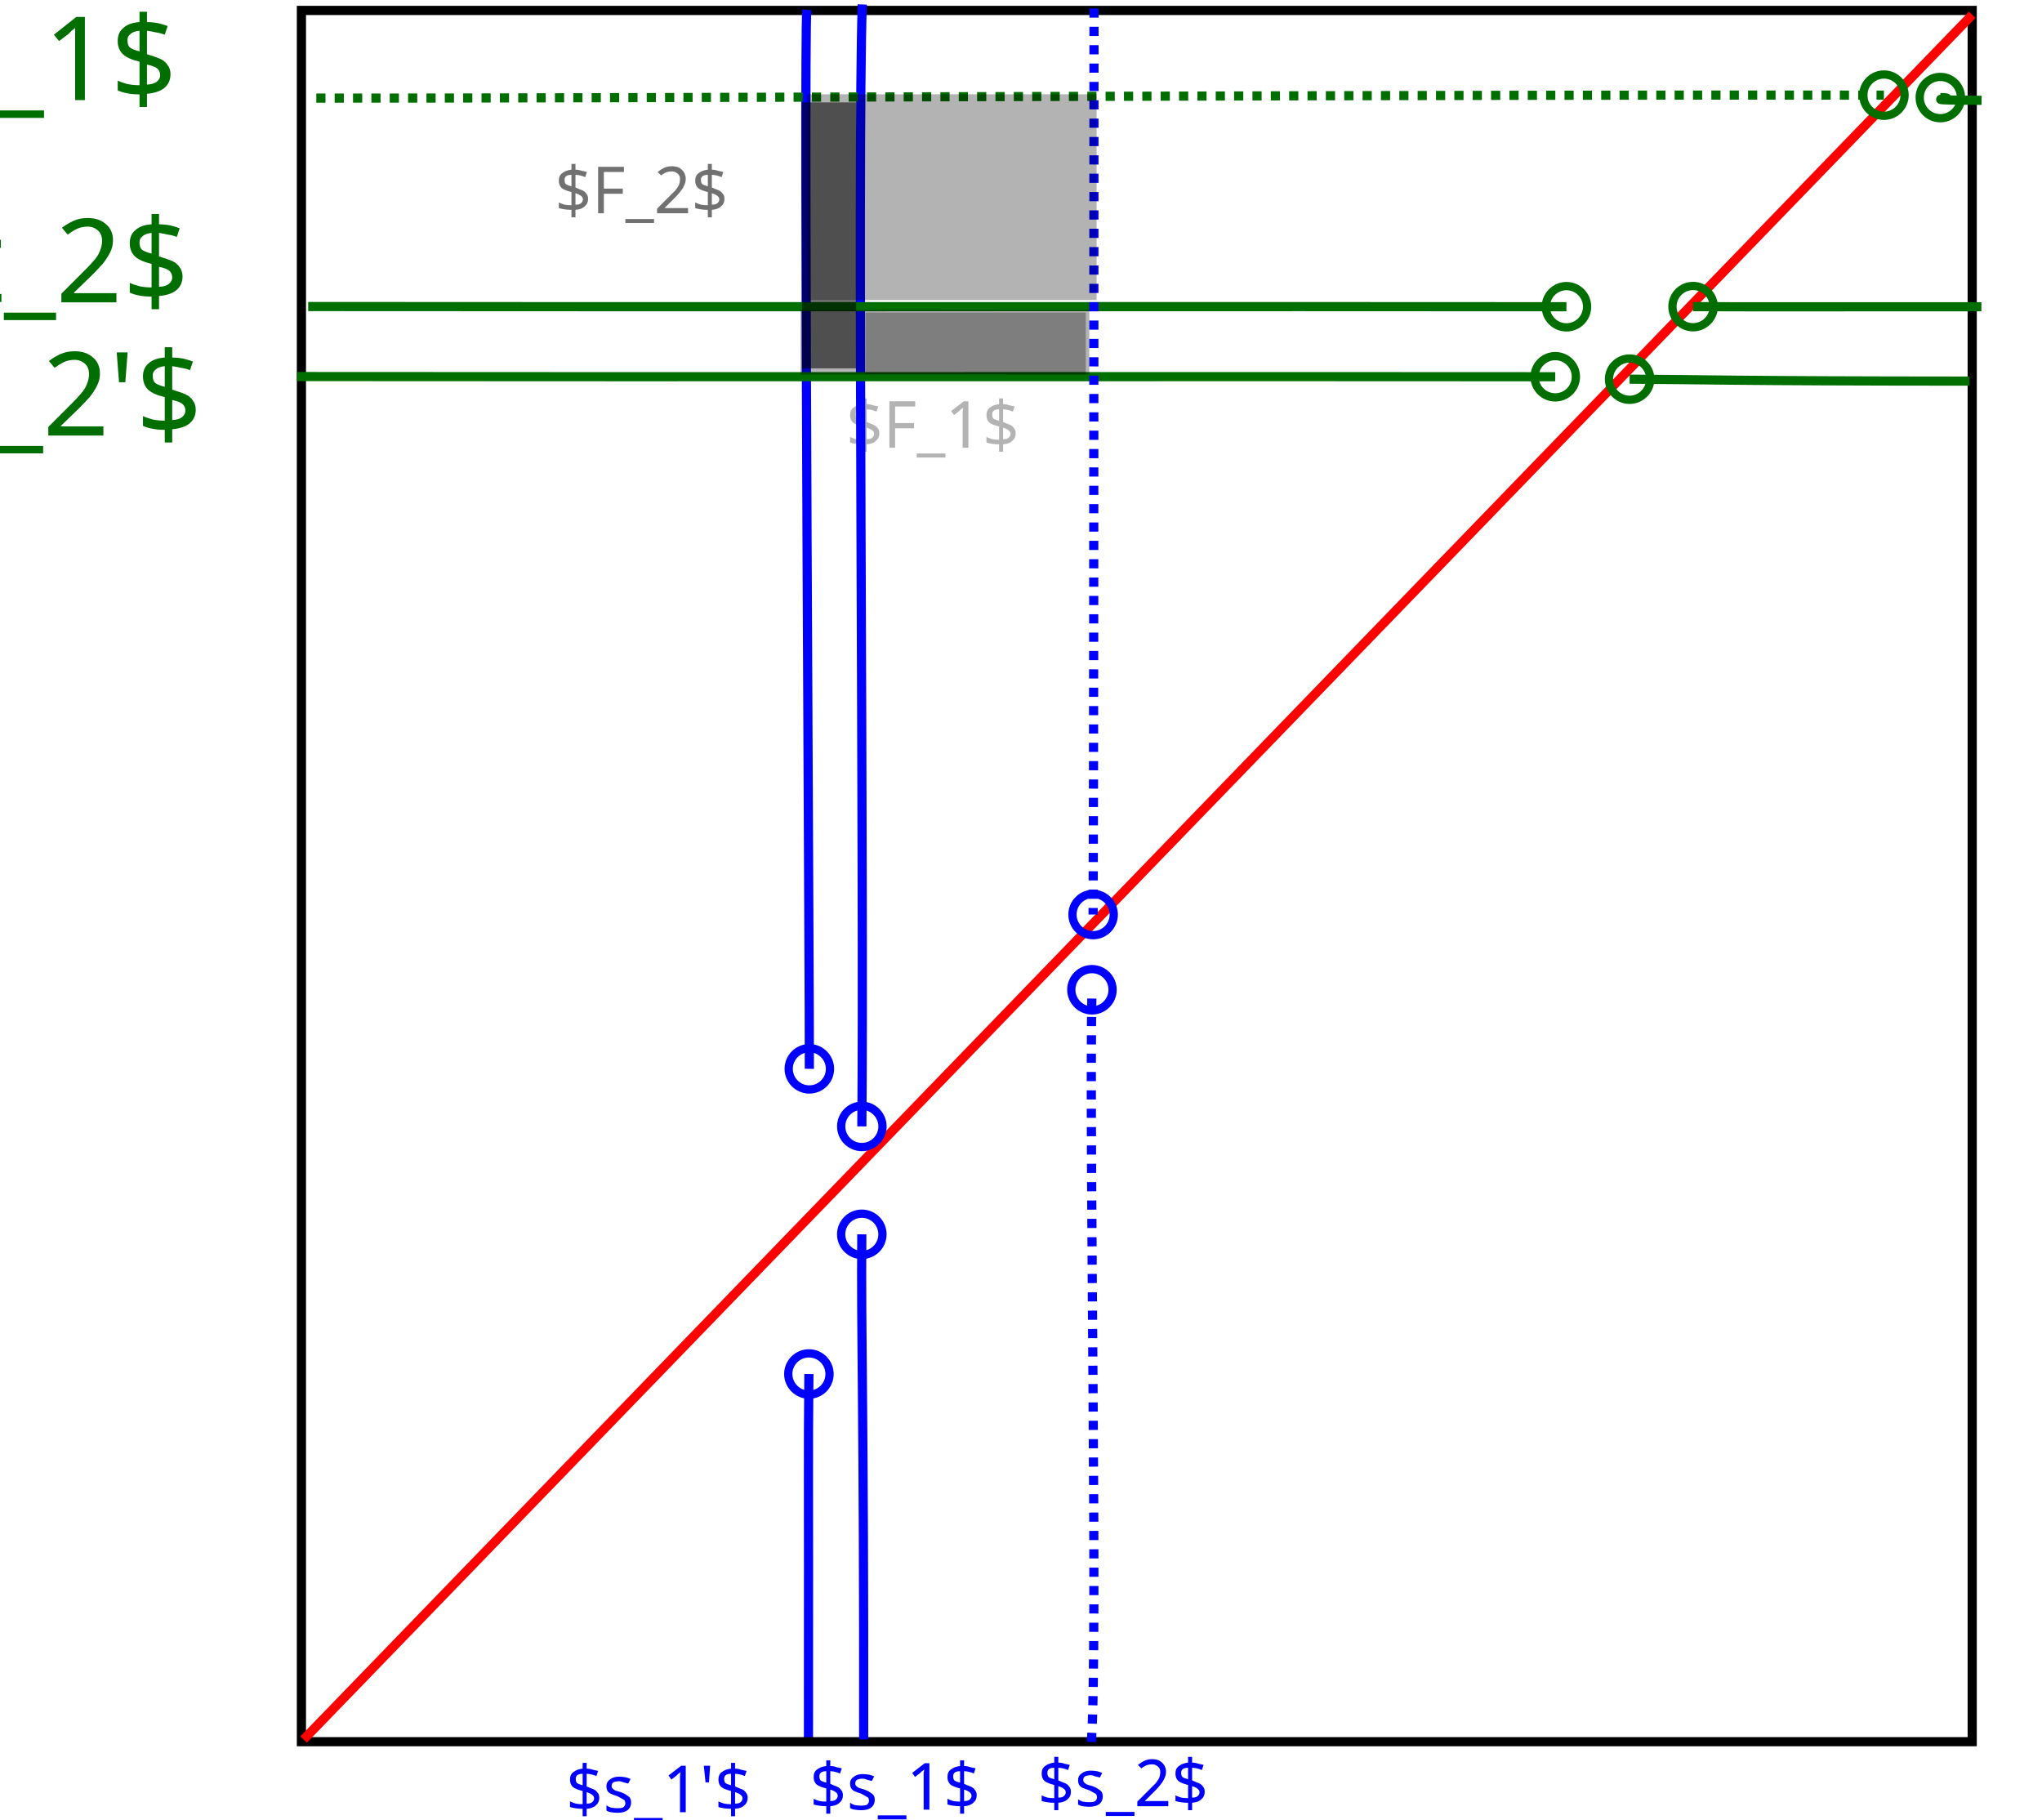
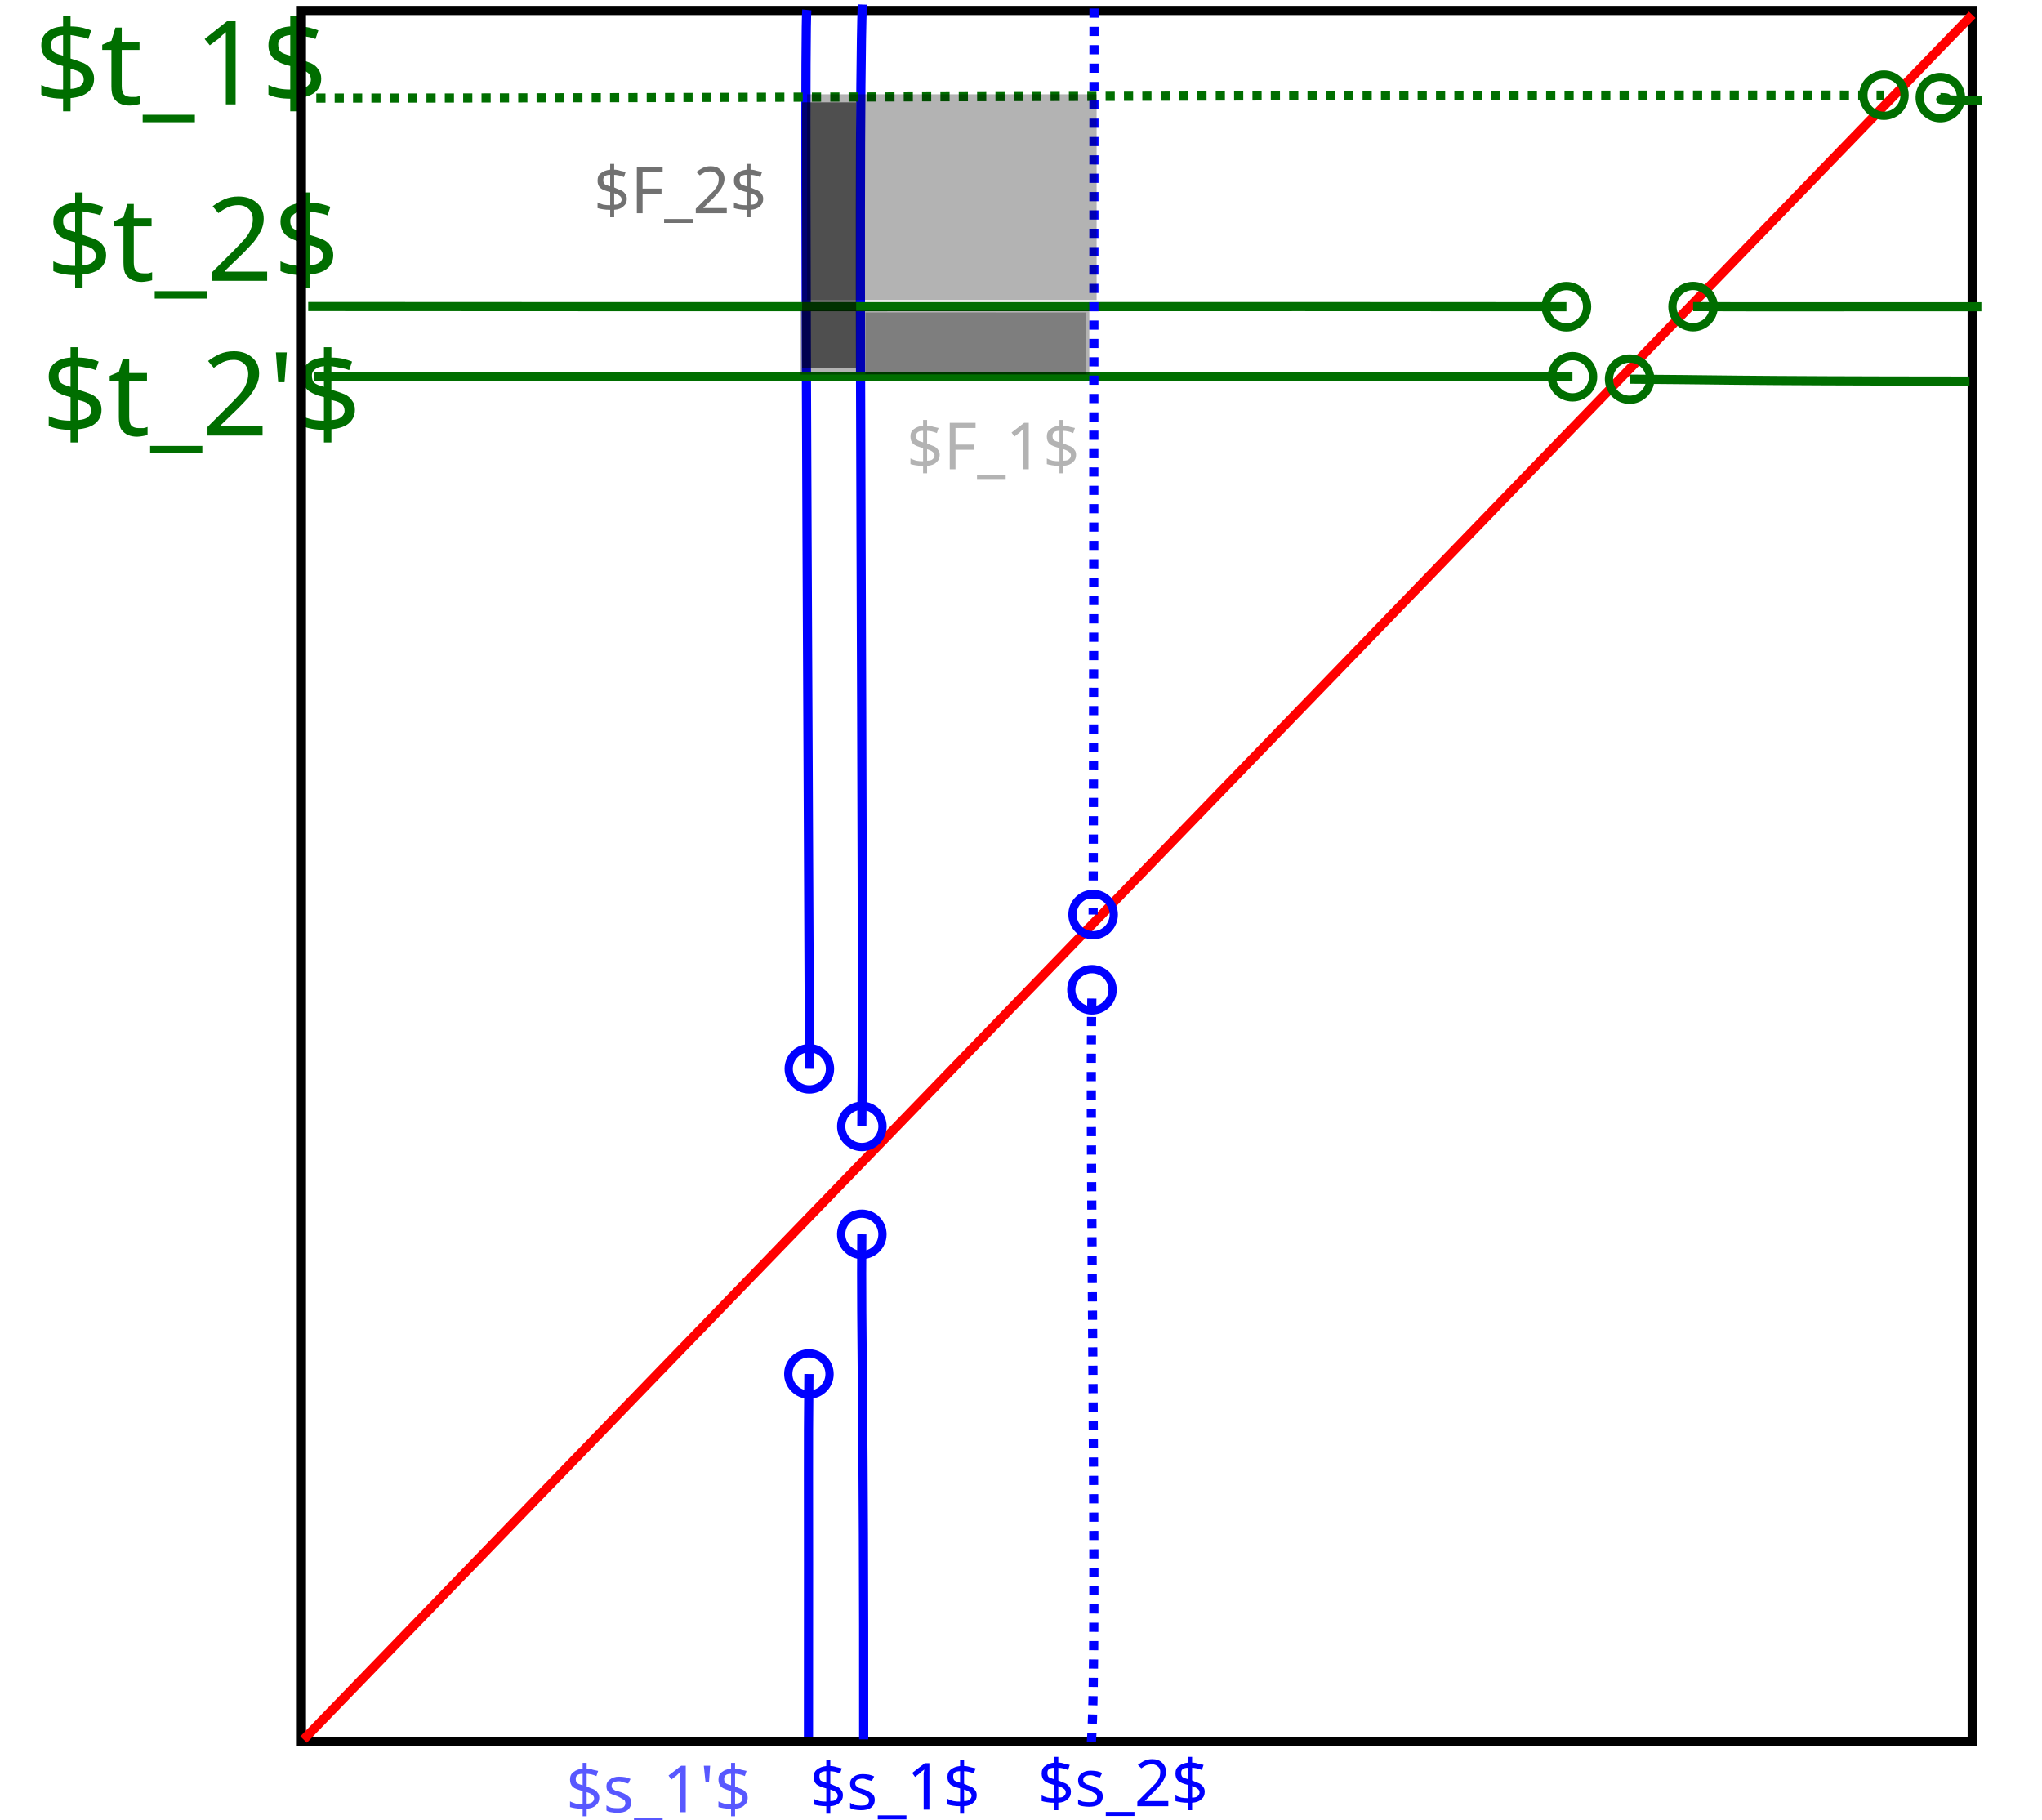
<svg xmlns="http://www.w3.org/2000/svg" width="2.19in" height="1.951in" viewBox="0 0 55.618 49.553" version="1.1" id="svg1">
  <defs id="defs1">
    <clipPath clipPathUnits="userSpaceOnUse" id="clipPath52">
      <path id="path52" style="stroke-width:0.1;stroke-linecap:square;paint-order:markers fill stroke;stop-color:#000000" d="m -880.828,-187.298 h 1640.84 v 73.282 h -1640.84 z" />
    </clipPath>
    <rect x="644.477" y="100.005" width="63.64" height="68.69" id="rect4" />
    <rect x="644.477" y="100.005" width="63.64" height="68.69" id="rect4-5" />
    <rect x="644.477" y="100.005" width="63.64" height="68.69" id="rect4-5-6" />
    <rect x="644.477" y="100.005" width="63.64" height="68.69" id="rect4-5-6-1" />
    <rect x="644.477" y="100.005" width="63.64" height="68.69" id="rect4-5-6-1-0" />
    <rect x="644.477" y="100.005" width="63.64" height="68.69" id="rect4-9" />
    <rect x="644.477" y="100.005" width="63.64" height="68.69" id="rect4-5-6-9" />
    <rect x="644.477" y="100.005" width="63.64" height="68.69" id="rect4-5-6-1-0-8" />
    <marker style="overflow:visible" id="ColoredDot-0" refX="0" refY="0" orient="auto" markerWidth="1" markerHeight="1" viewBox="0 0 1 1" preserveAspectRatio="xMidYMid">
      <path transform="scale(0.45)" style="fill:context-fill;fill-rule:evenodd;stroke:context-stroke;stroke-width:2" d="M 5,0 C 5,2.76 2.76,5 0,5 -2.76,5 -5,2.76 -5,0 c 0,-2.76 2.3,-5 5,-5 2.76,0 5,2.24 5,5 z" id="path20-1" />
    </marker>
    <marker style="overflow:visible" id="marker4-6-8-9-7-7" refX="0" refY="0" orient="auto-start-reverse" markerWidth="1" markerHeight="1" viewBox="0 0 1 1" preserveAspectRatio="xMidYMid">
      <path transform="scale(0.7)" d="M -2,-4 9,0 -2,4 c 2,-2.33 2,-5.66 0,-8 z" style="fill:context-stroke;fill-rule:evenodd;stroke:none" id="path4-9-0-6-7-8" />
    </marker>
    <marker style="overflow:visible" id="ColoredDot-77-1-5" refX="0" refY="0" orient="auto" markerWidth="1" markerHeight="1" viewBox="0 0 1 1" preserveAspectRatio="xMidYMid">
      <path transform="scale(0.45)" style="fill:context-fill;fill-rule:evenodd;stroke:context-stroke;stroke-width:2" d="M 5,0 C 5,2.76 2.76,5 0,5 -2.76,5 -5,2.76 -5,0 c 0,-2.76 2.3,-5 5,-5 2.76,0 5,2.24 5,5 z" id="path20-9-6-6" />
    </marker>
    <marker style="overflow:visible" id="marker4-6-8-6-3" refX="0" refY="0" orient="auto-start-reverse" markerWidth="1" markerHeight="1" viewBox="0 0 1 1" preserveAspectRatio="xMidYMid">
      <path transform="scale(0.7)" d="M -2,-4 9,0 -2,4 c 2,-2.33 2,-5.66 0,-8 z" style="fill:context-stroke;fill-rule:evenodd;stroke:none" id="path4-9-0-3-7" />
    </marker>
    <marker style="overflow:visible" id="ColoredDot-6-5" refX="0" refY="0" orient="auto" markerWidth="1" markerHeight="1" viewBox="0 0 1 1" preserveAspectRatio="xMidYMid">
      <path transform="scale(0.45)" style="fill:context-fill;fill-rule:evenodd;stroke:context-stroke;stroke-width:2" d="M 5,0 C 5,2.76 2.76,5 0,5 -2.76,5 -5,2.76 -5,0 c 0,-2.76 2.3,-5 5,-5 2.76,0 5,2.24 5,5 z" id="path20-7-3" />
    </marker>
    <marker style="overflow:visible" id="marker4-6-8-9-7-8" refX="0" refY="0" orient="auto-start-reverse" markerWidth="1" markerHeight="1" viewBox="0 0 1 1" preserveAspectRatio="xMidYMid">
      <path transform="scale(0.7)" d="M -2,-4 9,0 -2,4 c 2,-2.33 2,-5.66 0,-8 z" style="fill:context-stroke;fill-rule:evenodd;stroke:none" id="path4-9-0-6-7-9" />
    </marker>
    <marker style="overflow:visible" id="ColoredDot-77-1-1" refX="0" refY="0" orient="auto" markerWidth="1" markerHeight="1" viewBox="0 0 1 1" preserveAspectRatio="xMidYMid">
      <path transform="scale(0.45)" style="fill:context-fill;fill-rule:evenodd;stroke:context-stroke;stroke-width:2" d="M 5,0 C 5,2.76 2.76,5 0,5 -2.76,5 -5,2.76 -5,0 c 0,-2.76 2.3,-5 5,-5 2.76,0 5,2.24 5,5 z" id="path20-9-6-5" />
    </marker>
    <marker style="overflow:visible" id="marker4-6-8-0" refX="0" refY="0" orient="auto-start-reverse" markerWidth="1" markerHeight="1" viewBox="0 0 1 1" preserveAspectRatio="xMidYMid">
      <path transform="scale(0.7)" d="M -2,-4 9,0 -2,4 c 2,-2.33 2,-5.66 0,-8 z" style="fill:context-stroke;fill-rule:evenodd;stroke:none" id="path4-9-0-1" />
    </marker>
    <marker style="overflow:visible" id="marker4-6-8-9-8" refX="0" refY="0" orient="auto-start-reverse" markerWidth="1" markerHeight="1" viewBox="0 0 1 1" preserveAspectRatio="xMidYMid">
      <path transform="scale(0.7)" d="M -2,-4 9,0 -2,4 c 2,-2.33 2,-5.66 0,-8 z" style="fill:context-stroke;fill-rule:evenodd;stroke:none" id="path4-9-0-6-76" />
    </marker>
    <marker style="overflow:visible" id="ColoredDot-77-2" refX="0" refY="0" orient="auto" markerWidth="1" markerHeight="1" viewBox="0 0 1 1" preserveAspectRatio="xMidYMid">
      <path transform="scale(0.45)" style="fill:context-fill;fill-rule:evenodd;stroke:context-stroke;stroke-width:2" d="M 5,0 C 5,2.76 2.76,5 0,5 -2.76,5 -5,2.76 -5,0 c 0,-2.76 2.3,-5 5,-5 2.76,0 5,2.24 5,5 z" id="path20-9-691" />
    </marker>
    <marker style="overflow:visible" id="marker4-6-8-9-7-7-9" refX="0" refY="0" orient="auto-start-reverse" markerWidth="1" markerHeight="1" viewBox="0 0 1 1" preserveAspectRatio="xMidYMid">
      <path transform="scale(0.7)" d="M -2,-4 9,0 -2,4 c 2,-2.33 2,-5.66 0,-8 z" style="fill:context-stroke;fill-rule:evenodd;stroke:none" id="path4-9-0-6-7-8-1" />
    </marker>
    <marker style="overflow:visible" id="ColoredDot-77-1-5-7" refX="0" refY="0" orient="auto" markerWidth="1" markerHeight="1" viewBox="0 0 1 1" preserveAspectRatio="xMidYMid">
      <path transform="scale(0.45)" style="fill:context-fill;fill-rule:evenodd;stroke:context-stroke;stroke-width:2" d="M 5,0 C 5,2.76 2.76,5 0,5 -2.76,5 -5,2.76 -5,0 c 0,-2.76 2.3,-5 5,-5 2.76,0 5,2.24 5,5 z" id="path20-9-6-6-3" />
    </marker>
    <marker style="overflow:visible" id="marker4-6-8-9-7-8-1-1-9" refX="0" refY="0" orient="auto-start-reverse" markerWidth="1" markerHeight="1" viewBox="0 0 1 1" preserveAspectRatio="xMidYMid">
      <path transform="scale(0.7)" d="M -2,-4 9,0 -2,4 c 2,-2.33 2,-5.66 0,-8 z" style="fill:context-stroke;fill-rule:evenodd;stroke:none" id="path4-9-0-6-7-9-7-9-5" />
    </marker>
    <marker style="overflow:visible" id="ColoredDot-77-1-1-8-9-0" refX="0" refY="0" orient="auto" markerWidth="1" markerHeight="1" viewBox="0 0 1 1" preserveAspectRatio="xMidYMid">
      <path transform="scale(0.45)" style="fill:context-fill;fill-rule:evenodd;stroke:context-stroke;stroke-width:2" d="M 5,0 C 5,2.76 2.76,5 0,5 -2.76,5 -5,2.76 -5,0 c 0,-2.76 2.3,-5 5,-5 2.76,0 5,2.24 5,5 z" id="path20-9-6-5-7-1-4" />
    </marker>
    <marker style="overflow:visible" id="marker4-6-8-0-9-5" refX="0" refY="0" orient="auto-start-reverse" markerWidth="1" markerHeight="1" viewBox="0 0 1 1" preserveAspectRatio="xMidYMid">
      <path transform="scale(0.7)" d="M -2,-4 9,0 -2,4 c 2,-2.33 2,-5.66 0,-8 z" style="fill:context-stroke;fill-rule:evenodd;stroke:none" id="path4-9-0-1-2-5" />
    </marker>
    <marker style="overflow:visible" id="ColoredDot-0-6-9" refX="0" refY="0" orient="auto" markerWidth="1" markerHeight="1" viewBox="0 0 1 1" preserveAspectRatio="xMidYMid">
      <path transform="scale(0.45)" style="fill:context-fill;fill-rule:evenodd;stroke:context-stroke;stroke-width:2" d="M 5,0 C 5,2.76 2.76,5 0,5 -2.76,5 -5,2.76 -5,0 c 0,-2.76 2.3,-5 5,-5 2.76,0 5,2.24 5,5 z" id="path20-1-0-2" />
    </marker>
    <marker style="overflow:visible" id="marker4-6-8-0-5" refX="0" refY="0" orient="auto-start-reverse" markerWidth="1" markerHeight="1" viewBox="0 0 1 1" preserveAspectRatio="xMidYMid">
      <path transform="scale(0.7)" d="M -2,-4 9,0 -2,4 c 2,-2.33 2,-5.66 0,-8 z" style="fill:context-stroke;fill-rule:evenodd;stroke:none" id="path4-9-0-1-3" />
    </marker>
    <marker style="overflow:visible" id="ColoredDot-0-1" refX="0" refY="0" orient="auto" markerWidth="1" markerHeight="1" viewBox="0 0 1 1" preserveAspectRatio="xMidYMid">
      <path transform="scale(0.45)" style="fill:context-fill;fill-rule:evenodd;stroke:context-stroke;stroke-width:2" d="M 5,0 C 5,2.76 2.76,5 0,5 -2.76,5 -5,2.76 -5,0 c 0,-2.76 2.3,-5 5,-5 2.76,0 5,2.24 5,5 z" id="path20-1-8" />
    </marker>
    <marker style="overflow:visible" id="marker4-6-8-6-3-6" refX="0" refY="0" orient="auto-start-reverse" markerWidth="1" markerHeight="1" viewBox="0 0 1 1" preserveAspectRatio="xMidYMid">
      <path transform="scale(0.7)" d="M -2,-4 9,0 -2,4 c 2,-2.33 2,-5.66 0,-8 z" style="fill:context-stroke;fill-rule:evenodd;stroke:none" id="path4-9-0-3-7-1" />
    </marker>
    <marker style="overflow:visible" id="ColoredDot-6-5-4" refX="0" refY="0" orient="auto" markerWidth="1" markerHeight="1" viewBox="0 0 1 1" preserveAspectRatio="xMidYMid">
      <path transform="scale(0.45)" style="fill:context-fill;fill-rule:evenodd;stroke:context-stroke;stroke-width:2" d="M 5,0 C 5,2.76 2.76,5 0,5 -2.76,5 -5,2.76 -5,0 c 0,-2.76 2.3,-5 5,-5 2.76,0 5,2.24 5,5 z" id="path20-7-3-1" />
    </marker>
    <marker style="overflow:visible" id="marker4-6-8-9-7-7-9-7" refX="0" refY="0" orient="auto-start-reverse" markerWidth="1" markerHeight="1" viewBox="0 0 1 1" preserveAspectRatio="xMidYMid">
      <path transform="scale(0.7)" d="M -2,-4 9,0 -2,4 c 2,-2.33 2,-5.66 0,-8 z" style="fill:context-stroke;fill-rule:evenodd;stroke:none" id="path4-9-0-6-7-8-1-6" />
    </marker>
    <marker style="overflow:visible" id="ColoredDot-77-1-5-7-7" refX="0" refY="0" orient="auto" markerWidth="1" markerHeight="1" viewBox="0 0 1 1" preserveAspectRatio="xMidYMid">
      <path transform="scale(0.45)" style="fill:context-fill;fill-rule:evenodd;stroke:context-stroke;stroke-width:2" d="M 5,0 C 5,2.76 2.76,5 0,5 -2.76,5 -5,2.76 -5,0 c 0,-2.76 2.3,-5 5,-5 2.76,0 5,2.24 5,5 z" id="path20-9-6-6-3-0" />
    </marker>
  </defs>
  <g id="layer1" transform="translate(-10.35842,3.457349)">
    <path style="fill:none;fill-opacity:1;stroke:#0000ff;stroke-width:0.25;stroke-dasharray:none;stroke-opacity:1;marker-mid:url(#marker4-6-8-9-8);marker-end:url(#ColoredDot-77-2)" d="m 32.378,43.927 c 0.008,-8.511 -0.012,-7.234 0.012,-9.96" id="path3-6-2-6-9-98" />
-     <text xml:space="preserve" style="font-style:normal;font-weight:normal;font-size:3.175px;line-height:1.25;font-family:sans-serif;text-align:center;text-anchor:middle;fill:#006e00;fill-opacity:1;stroke:none;stroke-width:0.074" x="13.237" y="-0.731" id="text1461-1-6-4">
-       <tspan id="tspan1459-1-8-0" x="13.237" y="-0.731" style="font-size:3.175px;text-align:center;text-anchor:middle;fill:#006e00;fill-opacity:1;stroke-width:0.074">$t_1$</tspan>
+     <text xml:space="preserve" style="font-style:normal;font-weight:normal;font-size:3.175px;line-height:1.25;font-family:sans-serif;text-align:center;text-anchor:middle;fill:#006e00;fill-opacity:1;stroke:none;stroke-width:0.074" x="17.341" y="-0.614" id="text1461-1-6-4">
+       <tspan id="tspan1459-1-8-0" x="17.341" y="-0.614" style="font-size:3.175px;text-align:center;text-anchor:middle;fill:#006e00;fill-opacity:1;stroke-width:0.074">$t_1$</tspan>
    </text>
-     <text xml:space="preserve" style="font-style:normal;font-weight:normal;font-size:3.175px;line-height:1.25;font-family:sans-serif;text-align:center;text-anchor:middle;fill:#006e00;fill-opacity:1;stroke:none;stroke-width:0.074" x="13.566" y="4.778" id="text1461-1-6-4-8">
-       <tspan id="tspan1459-1-8-0-5" x="13.566" y="4.778" style="font-size:3.175px;text-align:center;text-anchor:middle;fill:#006e00;fill-opacity:1;stroke-width:0.074">$t_2$</tspan>
+     <text xml:space="preserve" style="font-style:normal;font-weight:normal;font-size:3.175px;line-height:1.25;font-family:sans-serif;text-align:center;text-anchor:middle;fill:#006e00;fill-opacity:1;stroke:none;stroke-width:0.074" x="17.67" y="4.192" id="text1461-1-6-4-8">
+       <tspan id="tspan1459-1-8-0-5" x="17.67" y="4.192" style="font-size:3.175px;text-align:center;text-anchor:middle;fill:#006e00;fill-opacity:1;stroke-width:0.074">$t_2$</tspan>
    </text>
-     <text xml:space="preserve" style="font-style:normal;font-weight:normal;font-size:3.175px;line-height:1.25;font-family:sans-serif;text-align:center;text-anchor:middle;fill:#006e00;fill-opacity:1;stroke:none;stroke-width:0.074" x="13.565" y="8.407" id="text1461-1-6-4-8-4">
-       <tspan id="tspan1459-1-8-0-5-2" x="13.565" y="8.407" style="font-size:3.175px;text-align:center;text-anchor:middle;fill:#006e00;fill-opacity:1;stroke-width:0.074">$t_2'$</tspan>
+     <text xml:space="preserve" style="font-style:normal;font-weight:normal;font-size:3.175px;line-height:1.25;font-family:sans-serif;text-align:center;text-anchor:middle;fill:#006e00;fill-opacity:1;stroke:none;stroke-width:0.074" x="17.904" y="8.407" id="text1461-1-6-4-8-4">
+       <tspan id="tspan1459-1-8-0-5-2" x="17.904" y="8.407" style="font-size:3.175px;text-align:center;text-anchor:middle;fill:#006e00;fill-opacity:1;stroke-width:0.074">$t_2'$</tspan>
    </text>
-     <text xml:space="preserve" style="font-style:normal;font-weight:normal;font-size:1.764px;line-height:1.25;font-family:sans-serif;text-align:center;text-anchor:middle;fill:#0000ff;fill-opacity:1;stroke:none;stroke-width:0.074" x="29.446" y="45.902" id="text1461-1-6-5-3-4">
+     <text xml:space="preserve" style="font-style:normal;font-weight:normal;font-size:1.764px;line-height:1.25;font-family:sans-serif;text-align:center;text-anchor:middle;fill:#0000ff;fill-opacity:1;stroke:none;stroke-width:0.074;opacity:0.653" x="29.446" y="45.902" id="text1461-1-6-5-3-4">
      <tspan x="29.446" y="45.902" style="font-size:1.764px;text-align:center;text-anchor:middle;fill:#0000ff;fill-opacity:1;stroke-width:0.074" id="tspan9">$s_1'$</tspan>
    </text>
    <text xml:space="preserve" style="font-style:normal;font-weight:normal;font-size:1.764px;line-height:1.25;font-family:sans-serif;text-align:center;text-anchor:middle;fill:#0000ff;fill-opacity:1;stroke:none;stroke-width:0.074" x="42.095" y="45.737" id="text1461-1-6-5-3-4-6-5">
      <tspan x="42.095" y="45.737" style="font-size:1.764px;text-align:center;text-anchor:middle;fill:#0000ff;fill-opacity:1;stroke-width:0.074" id="tspan9-3-8">$s_2$</tspan>
    </text>
-     <text xml:space="preserve" style="font-style:normal;font-weight:normal;font-size:1.764px;line-height:1.25;font-family:sans-serif;text-align:center;text-anchor:middle;fill:#000000;fill-opacity:0.298;stroke:none;stroke-width:0.074" x="36.914" y="8.736" id="text1461-1-6-5-3-4-6-5-88">
-       <tspan x="36.914" y="8.736" style="font-size:1.764px;text-align:center;text-anchor:middle;fill:#000000;fill-opacity:0.298;stroke-width:0.074" id="tspan9-3-8-9">$F_1$</tspan>
+     <text xml:space="preserve" style="font-style:normal;font-weight:normal;font-size:1.764px;line-height:1.25;font-family:sans-serif;text-align:center;text-anchor:middle;fill:#000000;fill-opacity:0.298;stroke:none;stroke-width:0.074" x="38.556" y="9.322" id="text1461-1-6-5-3-4-6-5-88">
+       <tspan x="38.556" y="9.322" style="font-size:1.764px;text-align:center;text-anchor:middle;fill:#000000;fill-opacity:0.298;stroke-width:0.074" id="tspan9-3-8-9">$F_1$</tspan>
    </text>
-     <text xml:space="preserve" style="font-style:normal;font-weight:normal;font-size:1.764px;line-height:1.25;font-family:sans-serif;text-align:center;text-anchor:middle;fill:#000000;fill-opacity:0.557;stroke:none;stroke-width:0.074" x="28.978" y="2.35" id="text1461-1-6-5-3-4-6-5-88-5">
-       <tspan x="28.978" y="2.35" style="font-size:1.764px;text-align:center;text-anchor:middle;fill:#000000;fill-opacity:0.557;stroke-width:0.074" id="tspan9-3-8-9-2">$F_2$</tspan>
+     <text xml:space="preserve" style="font-style:normal;font-weight:normal;font-size:1.764px;line-height:1.25;font-family:sans-serif;text-align:center;text-anchor:middle;fill:#000000;fill-opacity:0.557;stroke:none;stroke-width:0.074" x="30.034" y="2.35" id="text1461-1-6-5-3-4-6-5-88-5">
+       <tspan x="30.034" y="2.35" style="font-size:1.764px;text-align:center;text-anchor:middle;fill:#000000;fill-opacity:0.557;stroke-width:0.074" id="tspan9-3-8-9-2">$F_2$</tspan>
    </text>
    <text xml:space="preserve" style="font-style:normal;font-weight:normal;font-size:1.764px;line-height:1.25;font-family:sans-serif;text-align:center;text-anchor:middle;fill:#0000ff;fill-opacity:1;stroke:none;stroke-width:0.074" x="35.883" y="45.83" id="text1461-1-6-5-3-4-6-5-8">
      <tspan x="35.883" y="45.83" style="font-size:1.764px;text-align:center;text-anchor:middle;fill:#0000ff;fill-opacity:1;stroke-width:0.074" id="tspan9-3-8-3">$s_1$</tspan>
    </text>
    <rect style="fill:none;fill-opacity:1;stroke:#000000;stroke-width:0.25;stroke-dasharray:none;stroke-opacity:1" id="rect8-5" width="47.154" height="45.512" x="-43.981" y="-64.078" transform="matrix(0,-1,-1,0,0,0)" />
    <path style="fill:none;fill-opacity:1;stroke:#ff0000;stroke-width:0.25;stroke-dasharray:none;stroke-opacity:1" d="M 18.625,43.923 64.078,-3.055" id="path16" />
    <path d="m 33.844,-3.336 c -0.139,4.039 0.052,24.192 -0.012,30.558" style="fill:none;fill-opacity:1;stroke:#0000ff;stroke-width:0.25;stroke-dasharray:none;stroke-opacity:1;marker-mid:url(#marker4-6-8-0);marker-end:url(#ColoredDot-0)" id="path18" />
    <path d="m 32.333,-3.189 c -0.09,0.964 0.084,27.819 0.069,28.843" style="fill:none;fill-opacity:1;stroke:#0000ff;stroke-width:0.25;stroke-dasharray:none;stroke-opacity:1;marker-mid:url(#marker4-6-8-0-5);marker-end:url(#ColoredDot-0-1)" id="path18-7" />
    <path style="fill:none;fill-opacity:1;stroke:#0000ff;stroke-width:0.25;stroke-dasharray:none;stroke-opacity:1;marker-mid:url(#marker4-6-8-9-7-8);marker-end:url(#ColoredDot-77-1-1)" d="m 33.882,43.919 c 0.008,-9.113 -0.075,-10.839 -0.051,-13.757" id="path3-6-2-6-9-9-1" />
    <path style="fill:none;fill-opacity:1;stroke:#006e00;stroke-width:0.25;stroke-dasharray:none;stroke-opacity:1;marker-mid:url(#marker4-6-8-6-3);marker-end:url(#ColoredDot-6-5)" d="m 18.751,4.892 c 10.67,0.011 26.333,-0.004 34.274,0.005" id="path3-6-2-6-6" />
-     <path style="fill:none;fill-opacity:1;stroke:#006e00;stroke-width:0.25;stroke-dasharray:none;stroke-opacity:1;marker-mid:url(#marker4-6-8-6-3-6);marker-end:url(#ColoredDot-6-5-4)" d="m 18.446,6.799 c 10.67,0.011 26.333,-0.004 34.274,0.005" id="path3-6-2-6-6-6" />
+     <path style="fill:none;fill-opacity:1;stroke:#006e00;stroke-width:0.25;stroke-dasharray:none;stroke-opacity:1;marker-mid:url(#marker4-6-8-6-3-6);marker-end:url(#ColoredDot-6-5-4)" d="m 18.915,6.799 c 10.67,0.011 26.333,-0.004 34.274,0.005" id="path3-6-2-6-6-6" />
    <path d="m 18.972,-0.785 c 7.357,0.008 31.604,-0.1 42.701,-0.081" style="fill:none;fill-opacity:1;stroke:#006e00;stroke-width:0.25;stroke-dasharray:0.25,0.25;stroke-opacity:1;marker-mid:url(#marker4-6-8-6-3);marker-end:url(#ColoredDot-6-5);stroke-dashoffset:0" id="path19" />
    <path style="fill:none;fill-opacity:1;stroke:#006e00;stroke-width:0.25;stroke-dasharray:none;stroke-opacity:1;marker-mid:url(#marker4-6-8-9-7-7);marker-end:url(#ColoredDot-77-1-5)" d="m 64.334,-0.725 c -2.109,-0.007 -0.448,-0.053 -1.124,-0.075" id="path3-6-2-6-9-9-3" />
    <path style="fill:none;fill-opacity:1;stroke:#006e00;stroke-width:0.25;stroke-dasharray:none;stroke-opacity:1;marker-mid:url(#marker4-6-8-9-7-7-9);marker-end:url(#ColoredDot-77-1-5-7)" d="m 64.328,4.898 c -6.592,-0.003 -5.742,0.006 -7.853,-0.004" id="path3-6-2-6-9-9-3-4" />
    <path style="fill:none;fill-opacity:1;stroke:#006e00;stroke-width:0.25;stroke-dasharray:none;stroke-opacity:1;marker-mid:url(#marker4-6-8-9-7-7-9-7);marker-end:url(#ColoredDot-77-1-5-7-7)" d="m 64.004,6.923 c -6.592,-0.003 -7.147,-0.043 -9.258,-0.053" id="path3-6-2-6-9-9-3-4-0" />
    <path style="fill:none;fill-opacity:1;stroke:#0000ff;stroke-width:0.25;stroke-dasharray:0.25,0.25;stroke-opacity:1;marker-mid:url(#marker4-6-8-9-7-8-1-1-9);marker-end:url(#ColoredDot-77-1-1-8-9-0);stroke-dashoffset:0" d="m 40.156,-3.227 c -0.006,14.829 -0.006,19.931 -0.024,24.679" id="path3-6-2-6-9-9-1-3-6-5" />
    <path style="fill:none;fill-opacity:1;stroke:#0000ff;stroke-width:0.25;stroke-dasharray:0.25,0.25;stroke-opacity:1;marker-mid:url(#marker4-6-8-0-9-5);marker-end:url(#ColoredDot-0-6-9);stroke-dashoffset:0" d="m 40.085,43.989 c 0.182,-2.708 -0.068,-16.22 0.015,-20.488" id="path3-6-2-6-4-6-8" />
    <rect style="fill:#000000;fill-opacity:0.299;stroke:none;stroke-width:0.487;stroke-dasharray:none;stroke-opacity:1" id="rect9" width="5.603" height="7.887" x="-4.714" y="-40.227" transform="matrix(0,-1,-1,0,0,0)" />
    <rect style="fill:#000000;fill-opacity:0.557;stroke:none;stroke-width:0.239;stroke-dasharray:none;stroke-opacity:1" id="rect9-5-7-3-6" width="7.245" height="1.472" x="-0.669" y="32.205" transform="matrix(0,1,1,0,0,0)" />
    <rect style="fill:#000000;fill-opacity:0.299;stroke:none;stroke-width:0.273;stroke-dasharray:none;stroke-opacity:1" id="rect9-5-7-3-6-1" width="7.867" height="1.762" x="32.162" y="-6.738" transform="matrix(1,2.0305727e-4,1.6902882e-4,-1,0,0)" />
    <rect style="fill:#000000;fill-opacity:0.299;stroke:none;stroke-width:0.233;stroke-dasharray:none;stroke-opacity:1" id="rect9-5-7-3-6-1-7" width="6.001" height="1.679" x="33.931" y="-6.724" transform="matrix(1,2.5366247e-4,1.3530788e-4,-1,0,0)" />
  </g>
</svg>
